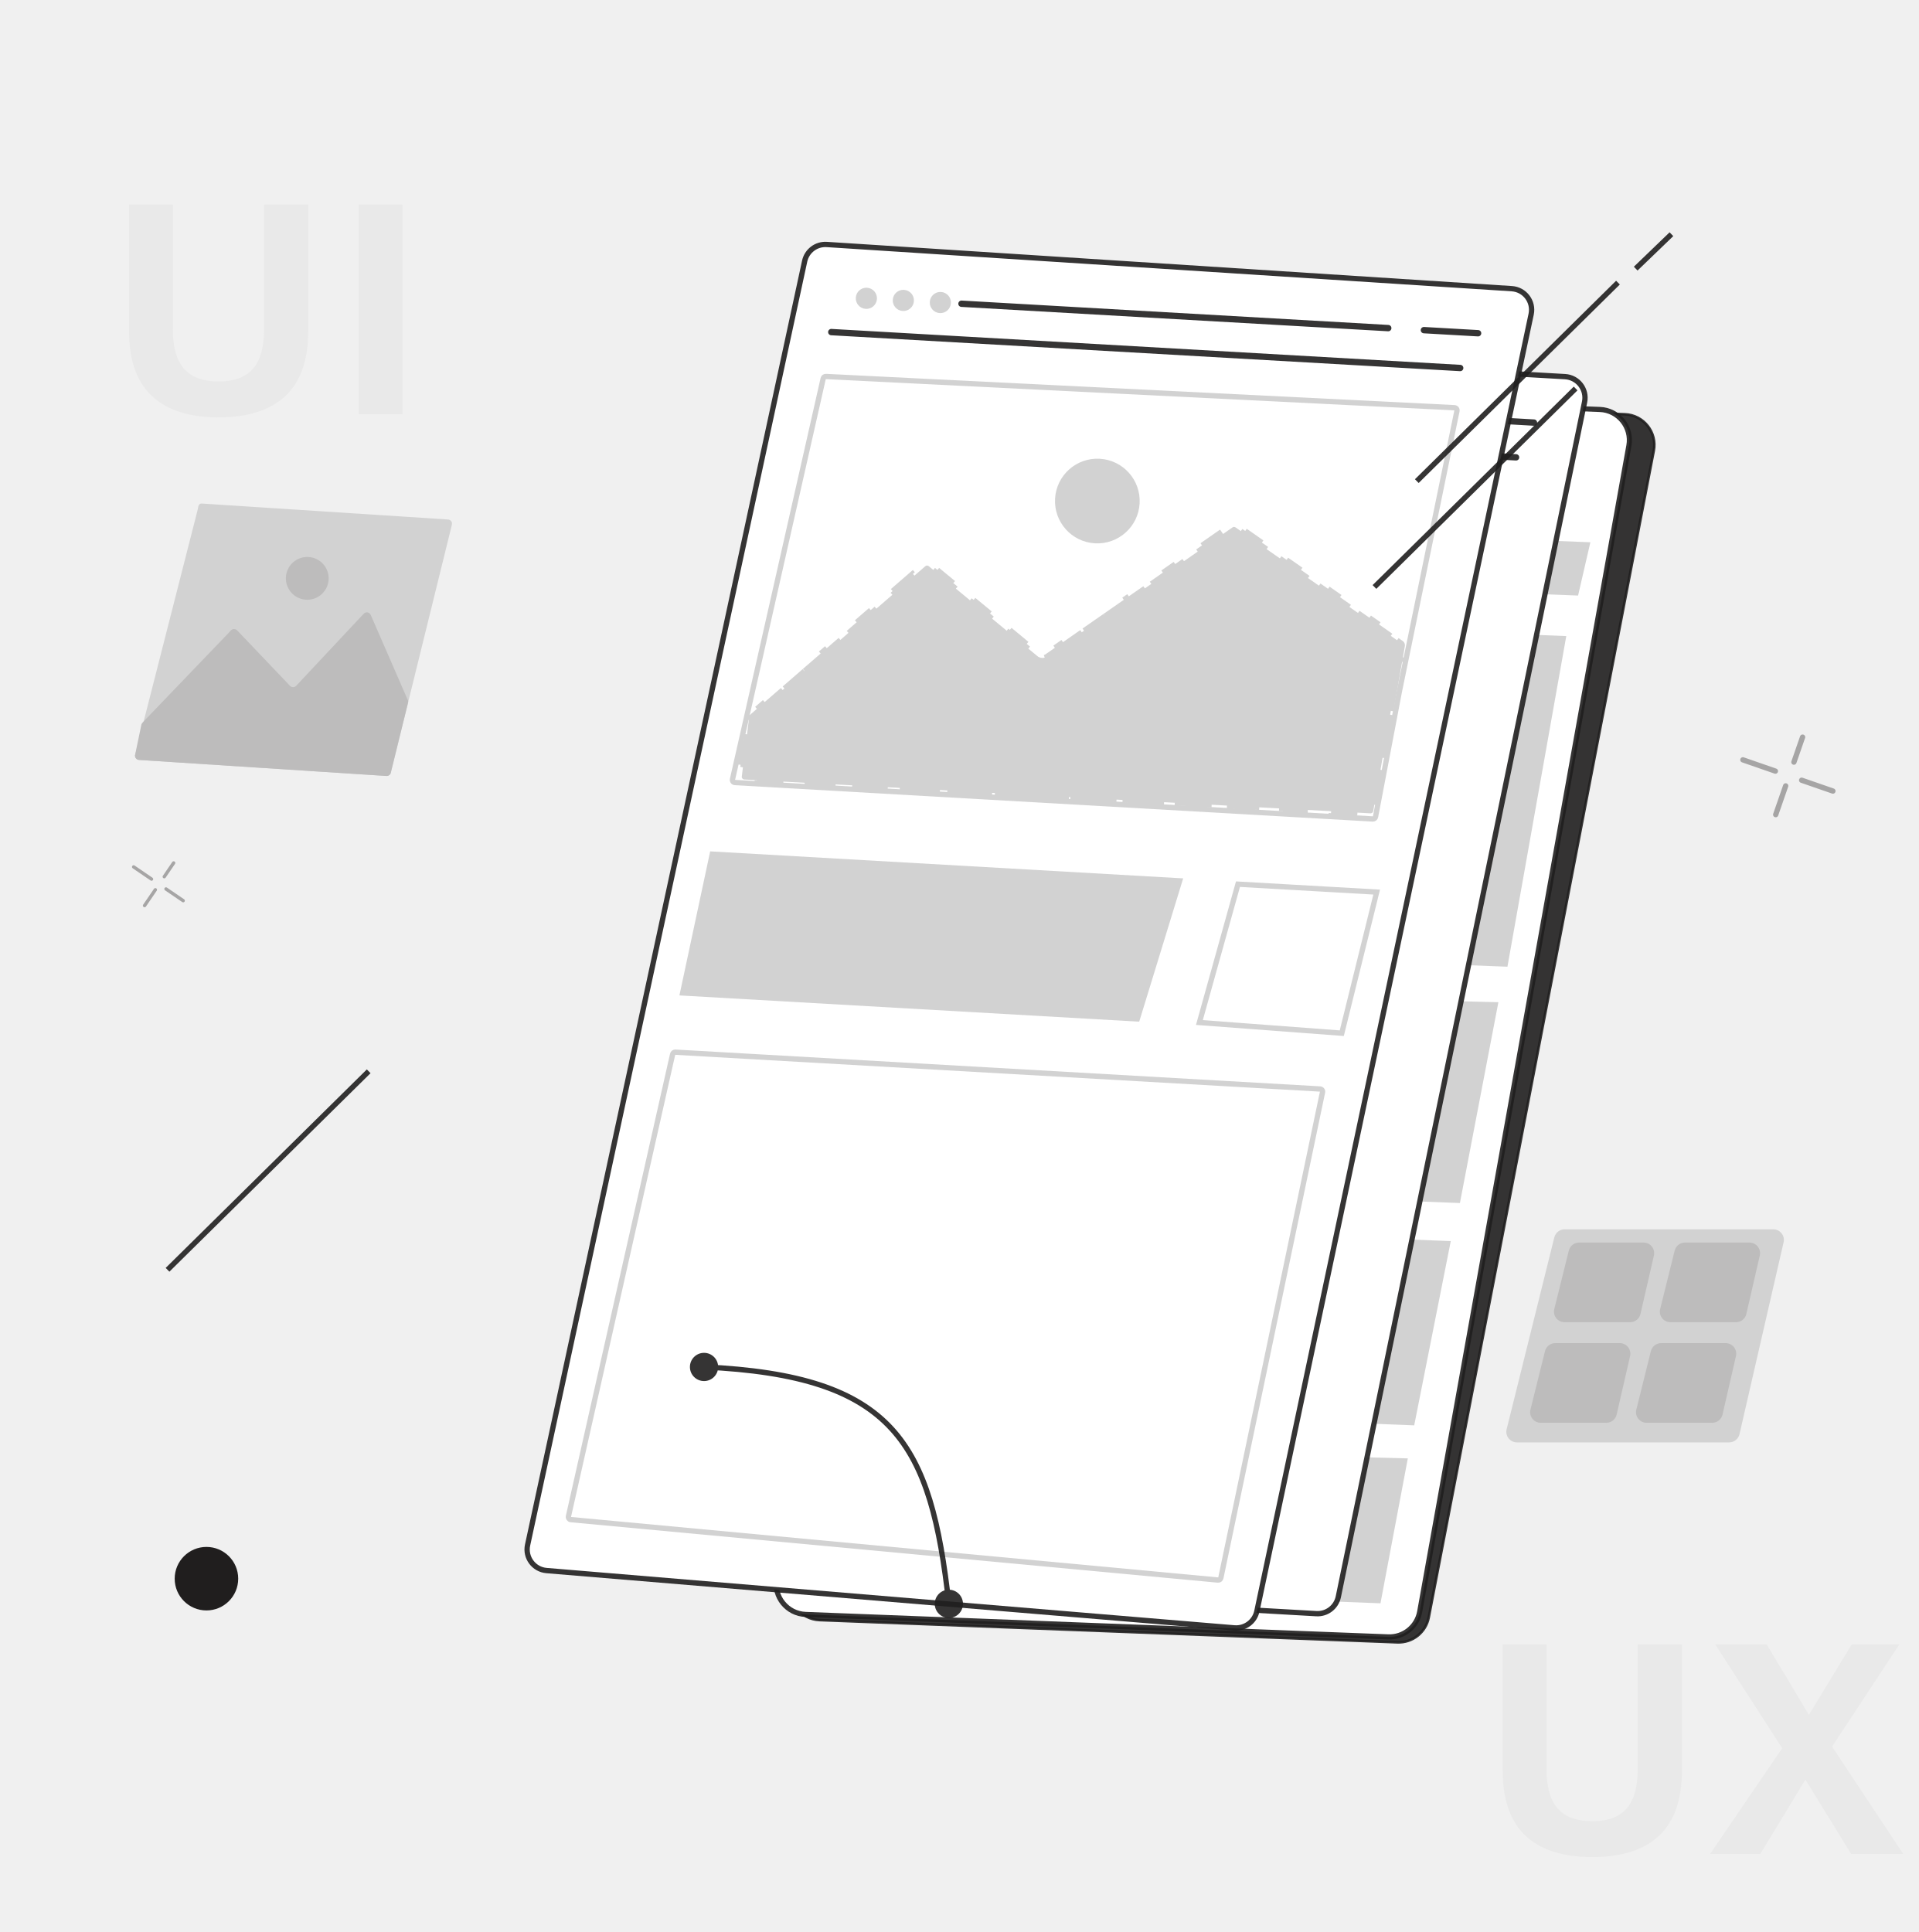
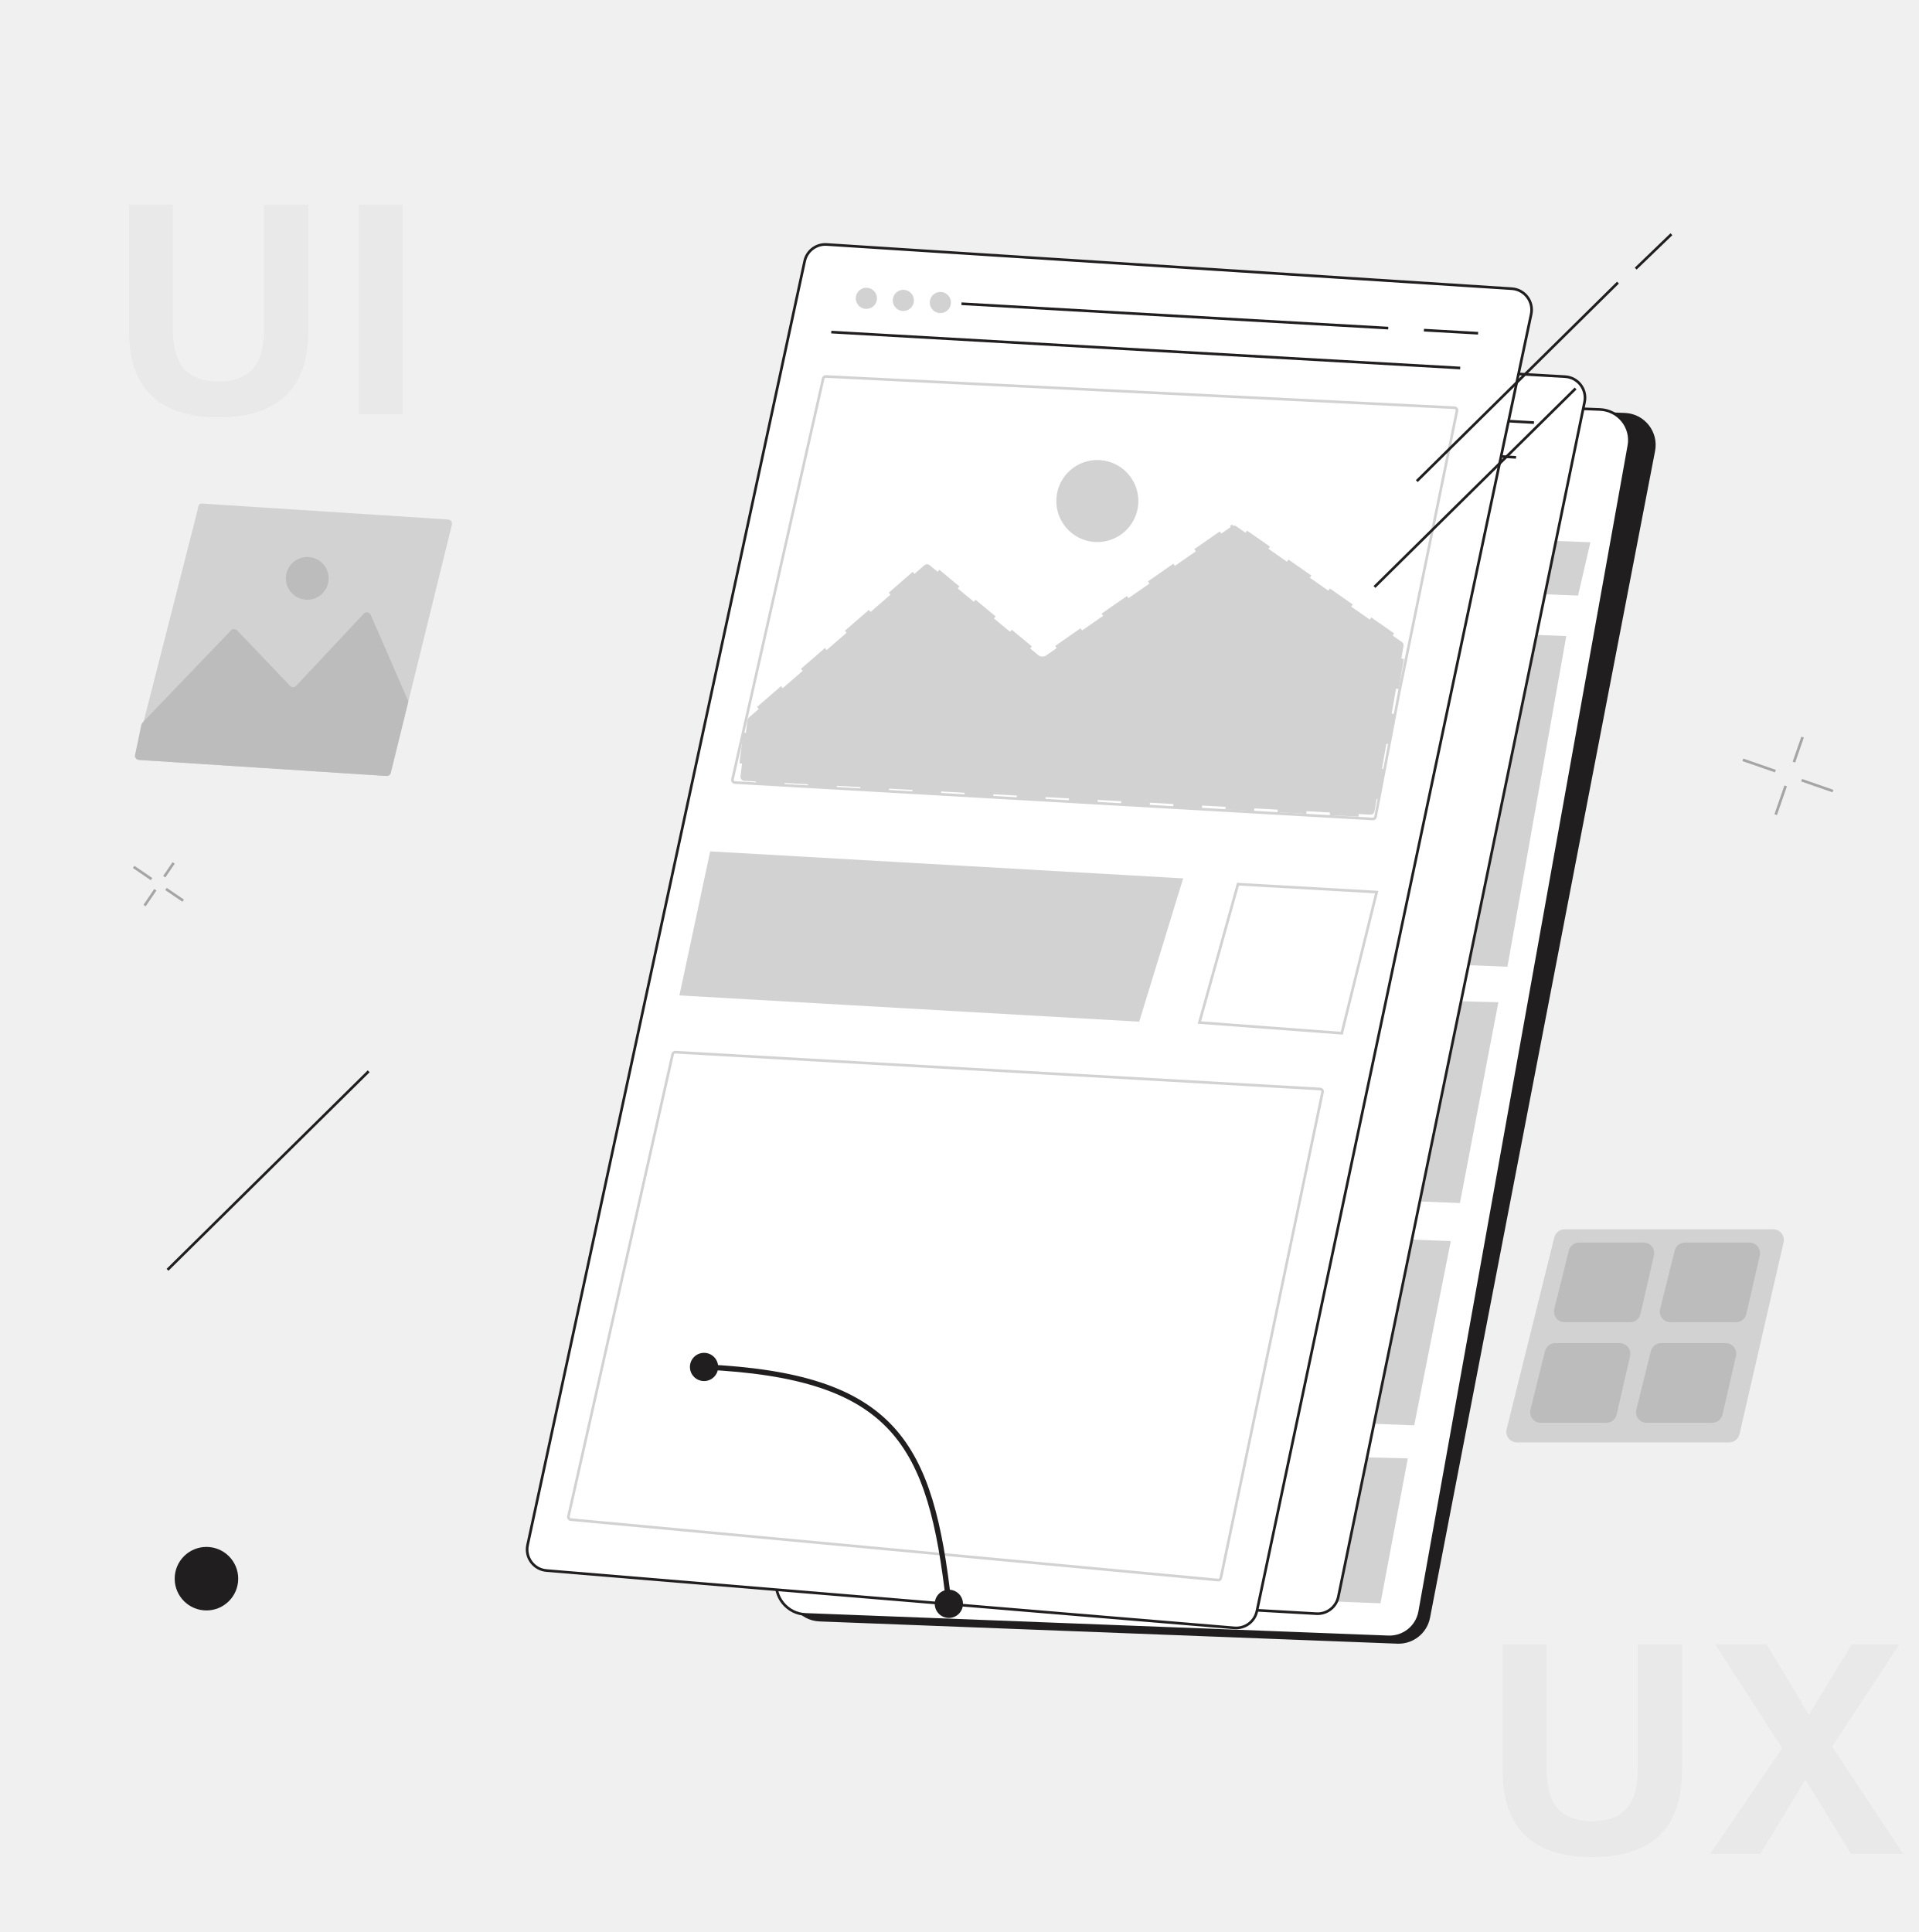
<svg xmlns="http://www.w3.org/2000/svg" width="725" height="730" viewBox="0 0 725 730" fill="none">
  <g clip-path="url(#clip0_589_20386)">
-     <path d="M613.884 156.527L565.556 154.665L404.875 143.013C399.087 142.593 393.879 146.514 392.683 152.193L298.731 598.163C297.249 605.196 302.455 611.871 309.638 612.148L527.964 620.559C533.689 620.78 538.718 616.788 539.803 611.163L624.83 170.318C626.176 163.338 620.987 156.8 613.884 156.527Z" fill="#201E1E" fill-opacity="0.9" stroke="#201E1E" stroke-opacity="0.9" stroke-width="0.967" />
-     <path d="M604.458 154.712L533.067 151.961C527.337 151.741 522.306 155.738 521.225 161.37L458.111 490.444C457.158 495.414 453.093 499.193 448.066 499.782L315.915 515.26C310.812 515.857 306.711 519.739 305.833 524.801L293.408 596.434C292.209 603.351 297.379 609.74 304.394 610.01L524.527 618.491C530.31 618.714 535.372 614.642 536.394 608.946L615.431 168.354C616.675 161.418 611.499 154.983 604.458 154.712Z" fill="white" stroke="#201E1E" stroke-opacity="0.9" stroke-width="1.934" />
+     <path d="M613.884 156.527L565.556 154.665L404.875 143.013C399.087 142.593 393.879 146.514 392.683 152.193L298.731 598.163C297.249 605.196 302.455 611.871 309.638 612.148L527.964 620.559C533.689 620.78 538.718 616.788 539.803 611.163L624.83 170.318C626.176 163.338 620.987 156.8 613.884 156.527Z" fill="#201E1E" fillOpacity="0.9" stroke="#201E1E" strokeOpacity="0.9" strokeWidth="0.967" />
+     <path d="M604.458 154.712L533.067 151.961C527.337 151.741 522.306 155.738 521.225 161.37L458.111 490.444C457.158 495.414 453.093 499.193 448.066 499.782L315.915 515.26C310.812 515.857 306.711 519.739 305.833 524.801L293.408 596.434C292.209 603.351 297.379 609.74 304.394 610.01L524.527 618.491C530.31 618.714 535.372 614.642 536.394 608.946L615.431 168.354C616.675 161.418 611.499 154.983 604.458 154.712Z" fill="white" stroke="#201E1E" strokeOpacity="0.9" strokeWidth="1.934" />
    <path d="M600.876 204.889L504.744 201.185L504.726 201.668L497.683 221.233L596.23 225.029L600.876 204.889Z" fill="#D2D2D2" />
    <path d="M569.54 365.268L591.77 240.339L494.189 236.579L460.848 361.081L569.54 365.268Z" fill="#D2D2D2" />
    <path d="M566.121 378.682L551.586 454.562L440.479 450.281L460.271 376.056L566.121 378.682Z" fill="#D2D2D2" />
    <path d="M534.32 538.56L548.13 468.942L318.669 460.102L282.155 528.845L311.623 529.98L534.32 538.56Z" fill="#D2D2D2" />
    <path d="M531.904 551.045L521.57 605.8L434.617 602.45C434.617 602.45 451.248 572.611 421.91 568.095C381.704 561.905 388.725 600.682 388.725 600.682L304.67 597.443L313.926 545.55L531.904 551.045Z" fill="#D2D2D2" />
-     <path d="M542.293 180.861C554.76 176.224 562.695 153.587 562.695 153.587L523.083 152.061L518.084 181.38C518.084 181.38 533.446 184.152 542.293 180.861Z" fill="#201E1E" fill-opacity="0.9" />
+     <path d="M542.293 180.861C554.76 176.224 562.695 153.587 562.695 153.587L523.083 152.061L518.084 181.38C518.084 181.38 533.446 184.152 542.293 180.861Z" fill="#201E1E" fillOpacity="0.9" />
    <path d="M116.44 77.3V125.3C116.44 136.1 113.56 144.22 107.8 149.66C102.04 155.02 93.64 157.7 82.6 157.7C71.56 157.7 63.16 155.02 57.4 149.66C51.64 144.22 48.76 136.1 48.76 125.3V77.3H65.32V124.58C65.32 131.22 66.72 136.14 69.52 139.34C72.4 142.54 76.76 144.14 82.6 144.14C88.44 144.14 92.76 142.54 95.56 139.34C98.36 136.14 99.76 131.22 99.76 124.58V77.3H116.44ZM152.075 77.3V156.5H135.515V77.3H152.075Z" fill="#E9E9E9" />
    <path d="M635.44 621.3V669.3C635.44 680.1 632.56 688.22 626.8 693.66C621.04 699.02 612.64 701.7 601.6 701.7C590.56 701.7 582.16 699.02 576.4 693.66C570.64 688.22 567.76 680.1 567.76 669.3V621.3H584.32V668.58C584.32 675.22 585.72 680.14 588.52 683.34C591.4 686.54 595.76 688.14 601.6 688.14C607.44 688.14 611.76 686.54 614.56 683.34C617.36 680.14 618.76 675.22 618.76 668.58V621.3H635.44ZM719.075 700.5H699.395L682.115 672.42L665.075 700.5H646.115L673.355 660.54L648.035 621.3H667.475L683.435 647.94L699.635 621.3H717.635L692.195 659.94L719.075 700.5Z" fill="#E9E9E9" />
-     <path d="M591.301 142.312L491.18 136.594C487.199 136.367 483.659 139.105 482.879 143.015L392.738 594.61C391.786 599.379 395.272 603.886 400.127 604.163L497.354 609.716C501.315 609.942 504.844 607.23 505.645 603.344L598.68 151.914C599.665 147.132 596.175 142.591 591.301 142.312Z" fill="white" stroke="#201E1E" stroke-opacity="0.9" stroke-width="2" />
-     <path d="M335.183 159.237L572.796 172.807M579.556 159.671L559.09 158.502M545.611 157.732L384.374 148.524" stroke="#201E1E" stroke-opacity="0.9" stroke-width="2.4" stroke-linecap="round" />
-     <path d="M571.189 109.077L312.351 92.377C308.397 92.122 304.852 94.8 304.016 98.673L199.335 583.769C198.317 588.488 201.679 593.028 206.491 593.429L466.383 615.086C470.4 615.421 474.04 612.714 474.874 608.769L578.501 118.716C579.509 113.946 576.054 109.391 571.189 109.077Z" fill="white" stroke="#201E1E" stroke-opacity="0.9" stroke-width="2" />
-     <path d="M314.078 125.478L551.691 139.048M558.451 125.912L537.984 124.743M524.506 123.974L363.269 114.765" stroke="#201E1E" stroke-opacity="0.9" stroke-width="2.4" stroke-linecap="round" />
+     <path d="M591.301 142.312L491.18 136.594C487.199 136.367 483.659 139.105 482.879 143.015L392.738 594.61C391.786 599.379 395.272 603.886 400.127 604.163L497.354 609.716C501.315 609.942 504.844 607.23 505.645 603.344L598.68 151.914C599.665 147.132 596.175 142.591 591.301 142.312Z" fill="white" stroke="#201E1E" strokeOpacity="0.9" strokeWidth="2" />
+     <path d="M335.183 159.237L572.796 172.807M579.556 159.671L559.09 158.502M545.611 157.732L384.374 148.524" stroke="#201E1E" strokeOpacity="0.9" strokeWidth="2.4" strokeLinecap="round" />
+     <path d="M571.189 109.077L312.351 92.377C308.397 92.122 304.852 94.8 304.016 98.673L199.335 583.769C198.317 588.488 201.679 593.028 206.491 593.429L466.383 615.086C470.4 615.421 474.04 612.714 474.874 608.769L578.501 118.716C579.509 113.946 576.054 109.391 571.189 109.077Z" fill="white" stroke="#201E1E" strokeOpacity="0.9" strokeWidth="2" />
+     <path d="M314.078 125.478L551.691 139.048M558.451 125.912L537.984 124.743M524.506 123.974L363.269 114.765" stroke="#201E1E" strokeOpacity="0.9" strokeWidth="2.4" strokeLinecap="round" />
    <circle cx="327.332" cy="112.713" r="4" transform="rotate(3.26863 327.332 112.713)" fill="#D2D2D2" />
    <circle cx="341.301" cy="113.511" r="4" transform="rotate(3.26863 341.301 113.511)" fill="#D2D2D2" />
    <circle cx="355.285" cy="114.309" r="4" transform="rotate(3.26863 355.285 114.309)" fill="#D2D2D2" />
-     <path d="M254.136 398.34C254.243 397.863 254.68 397.534 255.168 397.561L498.753 411.473C499.364 411.507 499.8 412.077 499.675 412.676L461.258 596.221C461.154 596.719 460.693 597.059 460.187 597.012L215.649 574.178C215.048 574.122 214.634 573.551 214.766 572.962L254.136 398.34Z" stroke="#D2D2D2" stroke-width="2" />
-     <path d="M453.159 386.355L467.731 334.079L520.136 337.072L506.952 390.392L453.159 386.355Z" stroke="#D2D2D2" stroke-width="2" />
+     <path d="M254.136 398.34C254.243 397.863 254.68 397.534 255.168 397.561L498.753 411.473C499.364 411.507 499.8 412.077 499.675 412.676L461.258 596.221C461.154 596.719 460.693 597.059 460.187 597.012L215.649 574.178C215.048 574.122 214.634 573.551 214.766 572.962L254.136 398.34Z" stroke="#D2D2D2" strokeWidth="2" />
+     <path d="M453.159 386.355L467.731 334.079L520.136 337.072L506.952 390.392L453.159 386.355Z" stroke="#D2D2D2" strokeWidth="2" />
    <path d="M669.98 464.5L591.132 464.5C589.294 464.5 587.693 465.752 587.25 467.536L569.237 540.036C568.61 542.559 570.519 545 573.119 545L653.319 545C655.183 545 656.8 543.713 657.217 541.896L673.879 469.396C674.455 466.89 672.551 464.5 669.98 464.5Z" fill="#D2D2D2" />
    <path d="M660.98 469.5L636.608 469.5C634.771 469.5 633.169 470.752 632.726 472.536L627.237 494.629C626.61 497.152 628.519 499.593 631.119 499.593L655.903 499.593C657.767 499.593 659.384 498.306 659.801 496.489L664.879 474.396C665.455 471.89 663.551 469.5 660.98 469.5Z" fill="#BDBCBC" />
    <path d="M651.98 507.5L627.608 507.5C625.771 507.5 624.169 508.752 623.726 510.536L618.237 532.629C617.61 535.152 619.519 537.593 622.119 537.593L646.903 537.593C648.767 537.593 650.384 536.306 650.801 534.489L655.879 512.396C656.455 509.89 654.551 507.5 651.98 507.5Z" fill="#BDBCBC" />
    <path d="M620.98 469.5L596.608 469.5C594.771 469.5 593.169 470.752 592.726 472.536L587.237 494.629C586.61 497.152 588.519 499.593 591.119 499.593L615.903 499.593C617.767 499.593 619.384 498.306 619.801 496.489L624.879 474.396C625.455 471.89 623.551 469.5 620.98 469.5Z" fill="#BDBCBC" />
    <path d="M611.98 507.5L587.608 507.5C585.771 507.5 584.169 508.752 583.726 510.536L578.237 532.629C577.61 535.152 579.519 537.593 582.119 537.593L606.903 537.593C608.767 537.593 610.384 536.306 610.801 534.489L615.879 512.396C616.455 509.89 614.551 507.5 611.98 507.5Z" fill="#BDBCBC" />
    <path d="M447.027 331.894L268.318 321.688L256.696 376.114L430.413 386.035L447.027 331.894Z" fill="#D2D2D2" />
-     <path d="M528.706 261.292L528.704 261.299L528.703 261.306L519.702 308.631C519.608 309.124 519.163 309.471 518.662 309.443L277.671 295.679C277.054 295.644 276.616 295.063 276.752 294.46L311.018 143.033C311.126 142.559 311.558 142.23 312.043 142.255L549.536 154.055C550.148 154.086 550.589 154.655 550.466 155.255L528.706 261.292Z" stroke="#D2D2D2" stroke-width="2" />
-     <circle cx="414.597" cy="189.314" r="15" transform="rotate(3.26863 414.597 189.314)" fill="#D2D2D2" stroke="#D2D2D2" stroke-width="2" />
-     <path d="M344.8 216.779L336.504 223.978L337.16 224.733L328.864 231.932L328.209 231.177L319.913 238.376L320.568 239.131L312.272 246.33L311.617 245.575L303.321 252.774L303.977 253.529L295.681 260.728L295.025 259.973L286.729 267.172L287.385 267.927L283.237 271.527C283.05 271.688 282.93 271.913 282.9 272.158L282.24 277.47L281.247 277.347L279.927 287.971L280.92 288.094L280.259 293.406C280.188 293.981 280.619 294.497 281.198 294.528L286.127 294.794L286.073 295.793L295.931 296.326L295.985 295.327L305.842 295.86L305.788 296.859L315.646 297.391L315.7 296.393L325.558 296.926L325.504 297.924L335.362 298.457L335.416 297.459L345.274 297.991L345.22 298.99L355.077 299.523L355.131 298.524L364.989 299.057L364.935 300.056L374.793 300.589L374.847 299.59L384.705 300.123L384.651 301.121L394.509 301.654L394.563 300.656L404.421 301.189L404.367 302.187L414.224 302.72L414.278 301.721L424.136 302.254L424.082 303.253L433.94 303.786L433.994 302.787L443.852 303.32L443.798 304.318L453.656 304.851L453.71 303.853L463.567 304.386L463.513 305.384L473.371 305.917L473.425 304.919L483.283 305.451L483.229 306.45L493.087 306.983L493.141 305.984L502.999 306.517L502.945 307.516L512.803 308.048L512.857 307.05L517.785 307.316C518.291 307.344 518.737 306.989 518.824 306.491L519.739 301.283L520.724 301.456L522.553 291.039L521.568 290.866L523.396 280.45L524.381 280.623L526.21 270.207L525.225 270.034L527.054 259.617L528.039 259.79L529.868 249.374L528.883 249.201L529.797 243.993C529.864 243.61 529.704 243.223 529.385 243L525.474 240.268L526.047 239.448L518.225 233.983L517.652 234.802L509.83 229.337L510.403 228.517L502.581 223.052L502.008 223.872L494.186 218.406L494.759 217.586L486.937 212.121L486.364 212.941L478.542 207.475L479.115 206.656L471.293 201.19L470.72 202.01L466.81 199.277C466.466 199.037 466.009 199.037 465.666 199.276L465.095 198.457L465.666 199.276L461.284 202.325L460.713 201.505L451.95 207.603L452.521 208.423L443.759 214.521L443.187 213.7L434.425 219.798L434.996 220.619L426.233 226.717L425.662 225.896L416.899 231.994L417.47 232.815L408.708 238.913L408.136 238.092L399.374 244.19L399.945 245.011L395.563 248.06C394.457 248.83 392.974 248.768 391.936 247.908L388.516 245.076L389.154 244.306L382.314 238.641L381.676 239.411L374.837 233.746L375.474 232.976L368.634 227.311L367.997 228.081L361.157 222.417L361.795 221.647L354.955 215.982L354.317 216.752L350.897 213.919C350.52 213.607 349.973 213.614 349.604 213.934L345.456 217.534L344.8 216.779Z" fill="#D2D2D2" stroke="#D2D2D2" stroke-width="2" stroke-dasharray="10 10" />
+     <path d="M528.706 261.292L528.704 261.299L528.703 261.306L519.702 308.631C519.608 309.124 519.163 309.471 518.662 309.443L277.671 295.679C277.054 295.644 276.616 295.063 276.752 294.46L311.018 143.033C311.126 142.559 311.558 142.23 312.043 142.255L549.536 154.055C550.148 154.086 550.589 154.655 550.466 155.255L528.706 261.292Z" stroke="#D2D2D2" strokeWidth="2" />
+     <circle cx="414.597" cy="189.314" r="15" transform="rotate(3.26863 414.597 189.314)" fill="#D2D2D2" stroke="#D2D2D2" strokeWidth="2" />
+     <path d="M344.8 216.779L336.504 223.978L337.16 224.733L328.864 231.932L328.209 231.177L319.913 238.376L320.568 239.131L312.272 246.33L311.617 245.575L303.321 252.774L303.977 253.529L295.681 260.728L295.025 259.973L286.729 267.172L287.385 267.927L283.237 271.527C283.05 271.688 282.93 271.913 282.9 272.158L282.24 277.47L281.247 277.347L279.927 287.971L280.92 288.094L280.259 293.406C280.188 293.981 280.619 294.497 281.198 294.528L286.127 294.794L286.073 295.793L295.931 296.326L295.985 295.327L305.842 295.86L305.788 296.859L315.646 297.391L315.7 296.393L325.558 296.926L325.504 297.924L335.362 298.457L335.416 297.459L345.274 297.991L345.22 298.99L355.077 299.523L355.131 298.524L364.989 299.057L364.935 300.056L374.793 300.589L374.847 299.59L384.705 300.123L384.651 301.121L394.509 301.654L394.563 300.656L404.421 301.189L404.367 302.187L414.224 302.72L414.278 301.721L424.136 302.254L424.082 303.253L433.94 303.786L433.994 302.787L443.852 303.32L443.798 304.318L453.656 304.851L453.71 303.853L463.567 304.386L463.513 305.384L473.371 305.917L473.425 304.919L483.283 305.451L483.229 306.45L493.087 306.983L493.141 305.984L502.999 306.517L502.945 307.516L512.803 308.048L512.857 307.05L517.785 307.316C518.291 307.344 518.737 306.989 518.824 306.491L519.739 301.283L520.724 301.456L522.553 291.039L521.568 290.866L523.396 280.45L524.381 280.623L526.21 270.207L525.225 270.034L527.054 259.617L528.039 259.79L529.868 249.374L528.883 249.201L529.797 243.993C529.864 243.61 529.704 243.223 529.385 243L525.474 240.268L526.047 239.448L518.225 233.983L517.652 234.802L509.83 229.337L510.403 228.517L502.581 223.052L502.008 223.872L494.186 218.406L494.759 217.586L486.937 212.121L486.364 212.941L478.542 207.475L479.115 206.656L471.293 201.19L470.72 202.01L466.81 199.277C466.466 199.037 466.009 199.037 465.666 199.276L465.095 198.457L465.666 199.276L461.284 202.325L460.713 201.505L451.95 207.603L452.521 208.423L443.759 214.521L443.187 213.7L434.425 219.798L434.996 220.619L426.233 226.717L425.662 225.896L416.899 231.994L417.47 232.815L408.708 238.913L408.136 238.092L399.374 244.19L399.945 245.011L395.563 248.06C394.457 248.83 392.974 248.768 391.936 247.908L388.516 245.076L389.154 244.306L382.314 238.641L381.676 239.411L374.837 233.746L375.474 232.976L368.634 227.311L367.997 228.081L361.157 222.417L361.795 221.647L354.955 215.982L354.317 216.752L350.897 213.919C350.52 213.607 349.973 213.614 349.604 213.934L345.456 217.534L344.8 216.779Z" fill="#D2D2D2" stroke="#D2D2D2" strokeWidth="2" strokeDasharray="10 10" />
    <path d="M169.288 196.291L76.206 190.261C75.64 190.224 75.287 190.493 75.089 190.922C74.838 191.466 74.817 192.088 74.669 192.668L51.005 285.424C50.948 286.315 51.623 287.084 52.514 287.142L146 293.198C146.891 293.256 147.66 292.58 147.717 291.69L170.591 198.844C170.728 198.288 170.885 197.686 170.627 197.176C170.377 196.682 169.88 196.329 169.288 196.291Z" fill="#D2D2D2" />
    <path d="M52.514 287.142L146 293.198C146.891 293.256 147.66 292.58 147.717 291.69L154.105 265.759C154.181 265.452 154.259 265.131 154.2 264.821C154.135 264.483 153.932 264.194 153.795 263.88L140.321 232.924C140.073 232.354 139.807 231.724 139.233 231.489C138.638 231.245 137.918 231.365 137.437 231.879L111.913 259.123C111.278 259.801 110.204 259.805 109.563 259.133L89.597 238.181C89.102 237.662 88.363 237.554 87.764 237.821C87.2 238.074 86.854 238.644 86.426 239.09L54.188 272.677C53.809 273.072 53.398 273.498 53.363 274.044L51.005 285.424C50.948 286.315 51.623 287.084 52.514 287.142Z" fill="#BDBCBC" />
    <path d="M124.156 219.053C123.867 223.507 120.022 226.885 115.567 226.596C111.112 226.308 107.735 222.462 108.023 218.007C108.312 213.553 112.157 210.175 116.612 210.464C121.067 210.752 124.445 214.598 124.156 219.053Z" fill="#BDBCBC" />
-     <line x1="519.298" y1="221.788" x2="595.298" y2="146.788" stroke="#201E1E" stroke-opacity="0.9" stroke-width="2" />
-     <path d="M535.297 181.788L611.297 106.788M617.999 101.5L631.5 88.5" stroke="#201E1E" stroke-opacity="0.9" stroke-width="2" />
-     <line x1="63.298" y1="479.788" x2="139.298" y2="404.788" stroke="#201E1E" stroke-opacity="0.9" stroke-width="2" />
-     <path d="M363.833 606C363.833 608.946 361.446 611.333 358.5 611.333C355.554 611.333 353.167 608.946 353.167 606C353.167 603.054 355.554 600.667 358.5 600.667C361.446 600.667 363.833 603.054 363.833 606ZM271.333 516.5C271.333 519.446 268.946 521.833 266 521.833C263.054 521.833 260.667 519.446 260.667 516.5C260.667 513.554 263.054 511.167 266 511.167C268.946 511.167 271.333 513.554 271.333 516.5ZM357.506 606.111C354.103 575.771 349.039 554.538 336.031 540.427C323.055 526.351 301.973 519.16 265.954 517.499L266.046 515.501C302.207 517.169 323.973 524.396 337.501 539.072C350.997 553.712 356.093 575.565 359.494 605.889L357.506 606.111Z" fill="#201E1E" fill-opacity="0.9" />
+     <line x1="519.298" y1="221.788" x2="595.298" y2="146.788" stroke="#201E1E" strokeOpacity="0.9" strokeWidth="2" />
+     <path d="M535.297 181.788L611.297 106.788M617.999 101.5L631.5 88.5" stroke="#201E1E" strokeOpacity="0.9" strokeWidth="2" />
+     <line x1="63.298" y1="479.788" x2="139.298" y2="404.788" stroke="#201E1E" strokeOpacity="0.9" strokeWidth="2" />
+     <path d="M363.833 606C363.833 608.946 361.446 611.333 358.5 611.333C355.554 611.333 353.167 608.946 353.167 606C353.167 603.054 355.554 600.667 358.5 600.667C361.446 600.667 363.833 603.054 363.833 606ZM271.333 516.5C271.333 519.446 268.946 521.833 266 521.833C263.054 521.833 260.667 519.446 260.667 516.5C260.667 513.554 263.054 511.167 266 511.167C268.946 511.167 271.333 513.554 271.333 516.5ZM357.506 606.111C354.103 575.771 349.039 554.538 336.031 540.427C323.055 526.351 301.973 519.16 265.954 517.499L266.046 515.501C302.207 517.169 323.973 524.396 337.501 539.072C350.997 553.712 356.093 575.565 359.494 605.889L357.506 606.111Z" fill="#201E1E" fillOpacity="0.9" />
    <circle cx="78" cy="596.5" r="12" fill="#201E1E" />
-     <path d="M681.053 278.52L677.776 287.968M674.663 296.943L670.895 307.808M680.698 294.803L692.508 298.898M670.778 291.362L658.495 287.102" stroke="#A6A5A5" stroke-width="2" stroke-linecap="round" />
-     <path d="M65.606 326.057L62.062 331.256M58.695 336.195L54.619 342.174M62.712 335.888L69.211 340.318M57.253 332.166L50.495 327.558" stroke="#A6A5A5" stroke-width="1.258" stroke-linecap="round" />
+     <path d="M681.053 278.52L677.776 287.968M674.663 296.943L670.895 307.808M680.698 294.803L692.508 298.898M670.778 291.362L658.495 287.102" stroke="#A6A5A5" strokeWidth="2" strokeLinecap="round" />
+     <path d="M65.606 326.057L62.062 331.256M58.695 336.195L54.619 342.174M62.712 335.888L69.211 340.318M57.253 332.166L50.495 327.558" stroke="#A6A5A5" strokeWidth="1.258" strokeLinecap="round" />
  </g>
  <defs>
    <clipPath id="clip0_589_20386">
      <rect width="725" height="729" fill="white" transform="translate(0 0.5)" />
    </clipPath>
  </defs>
</svg>
